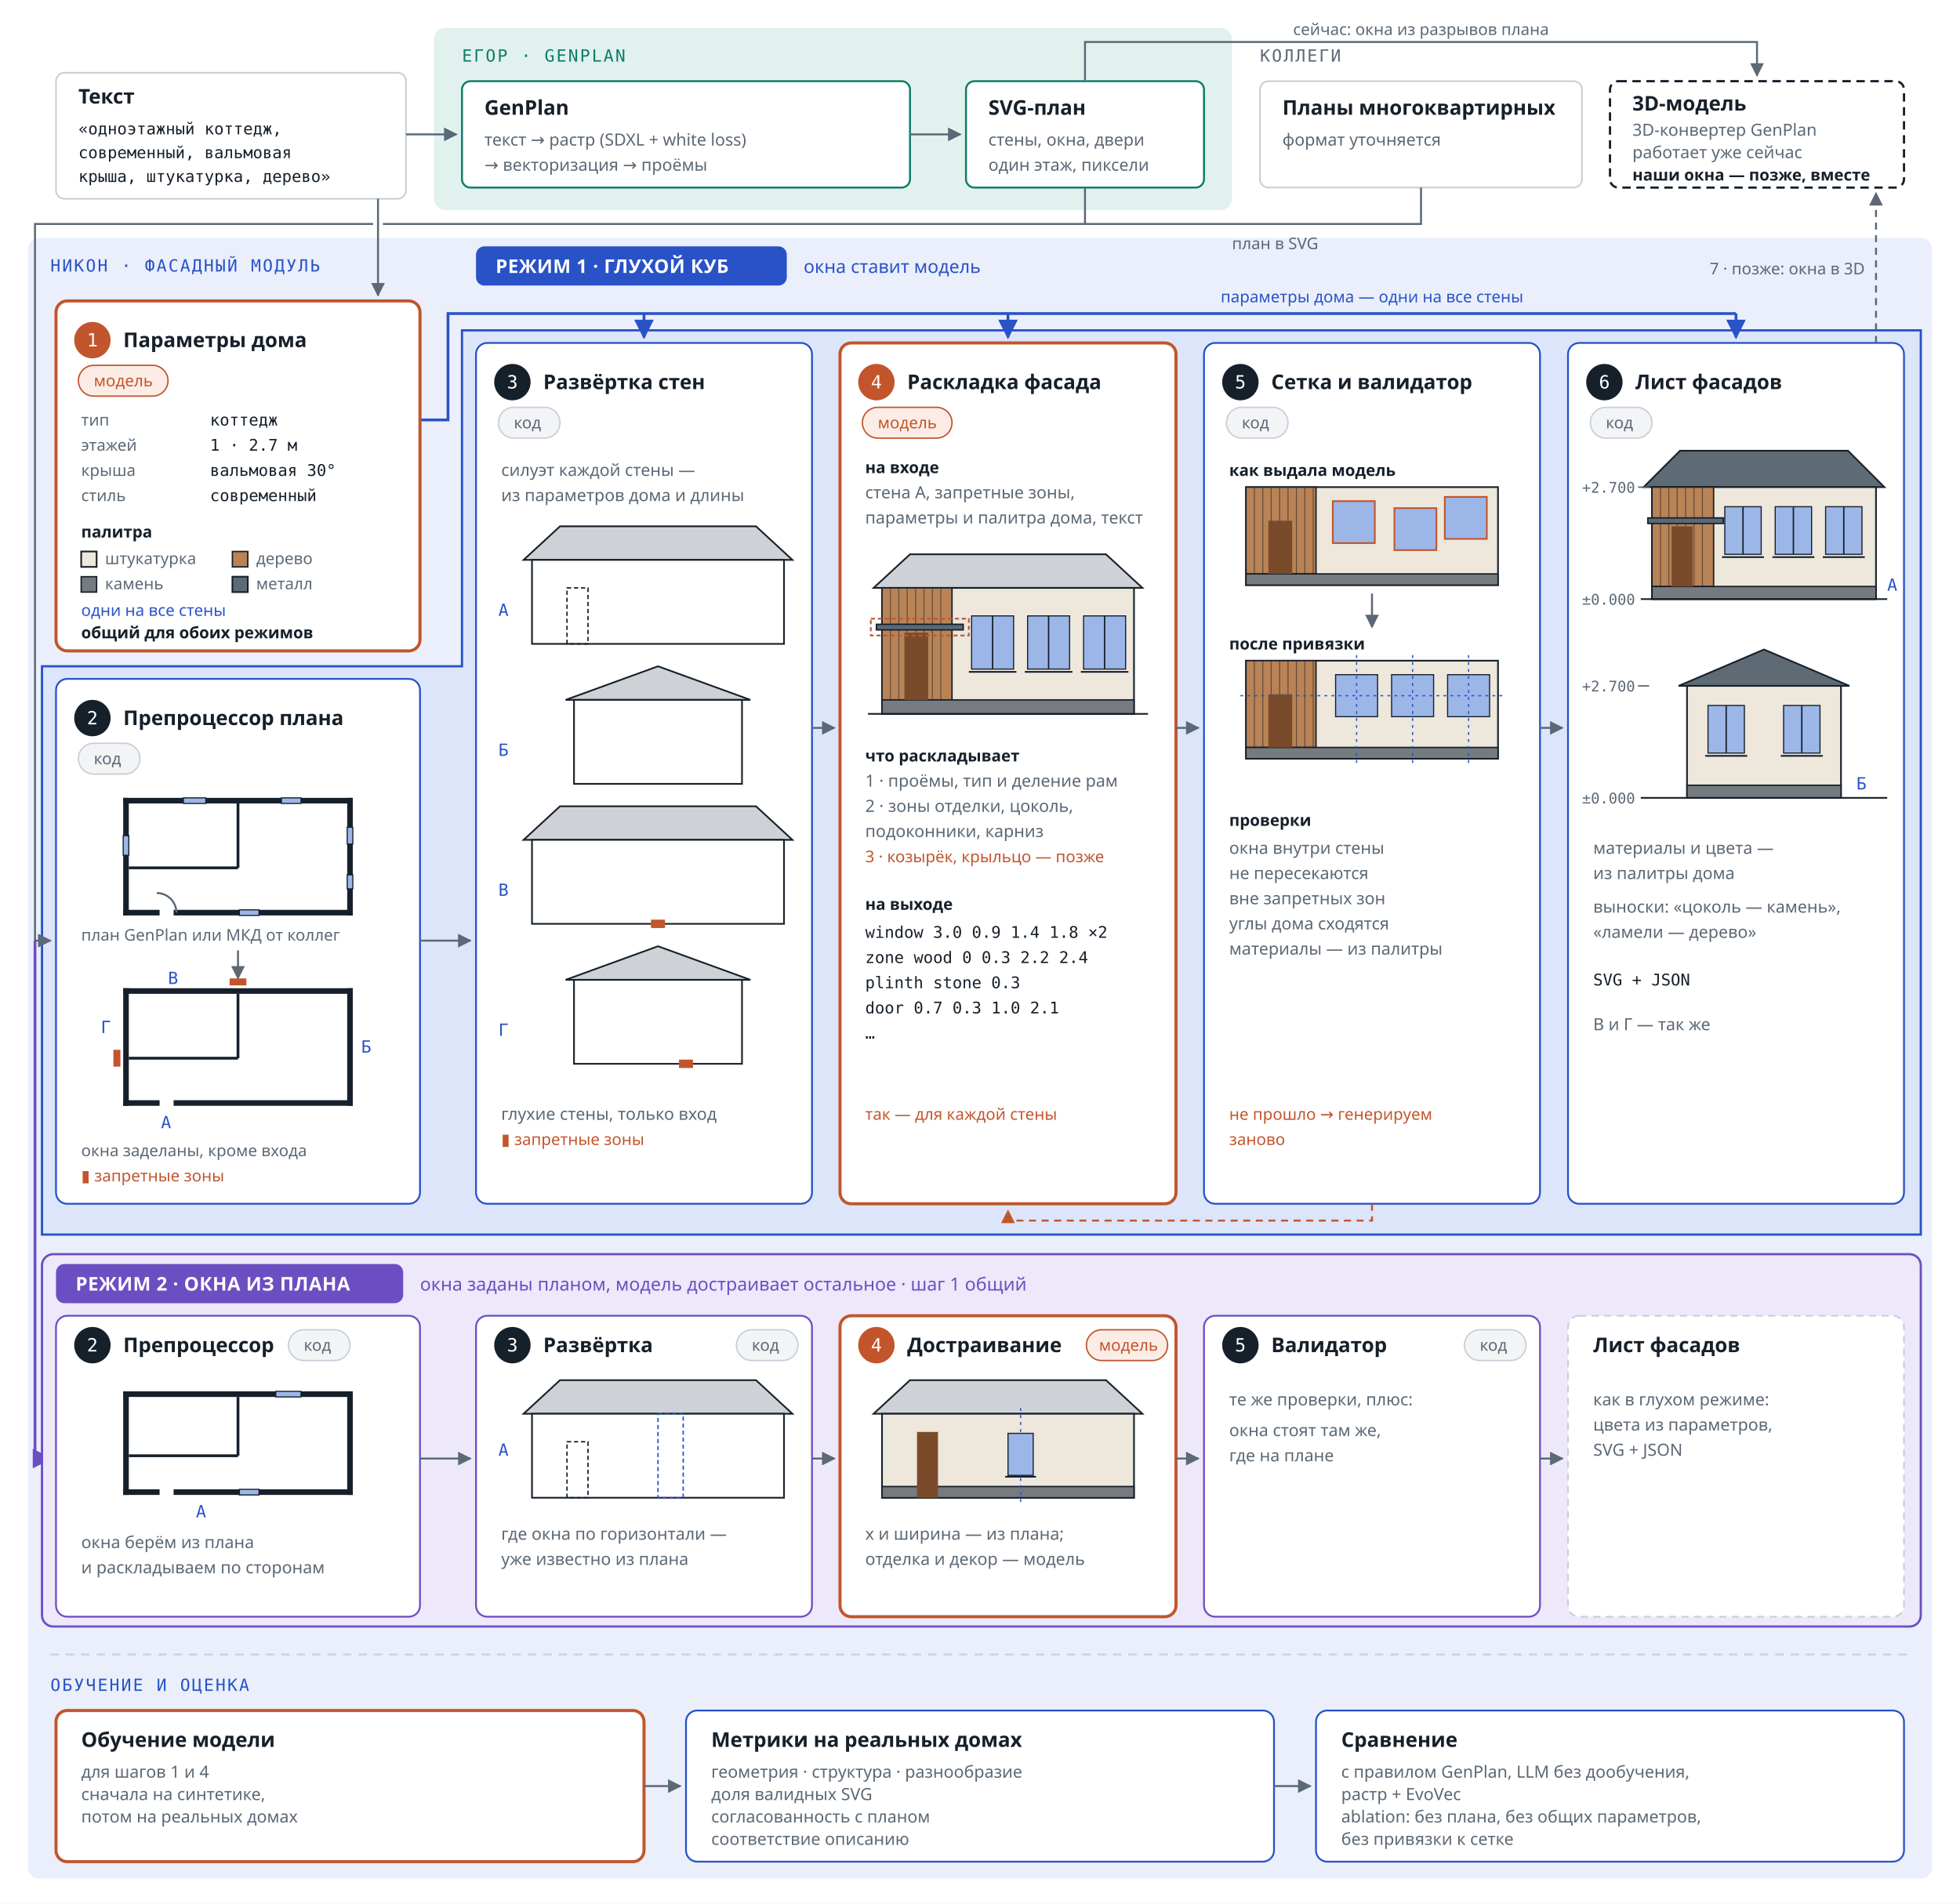
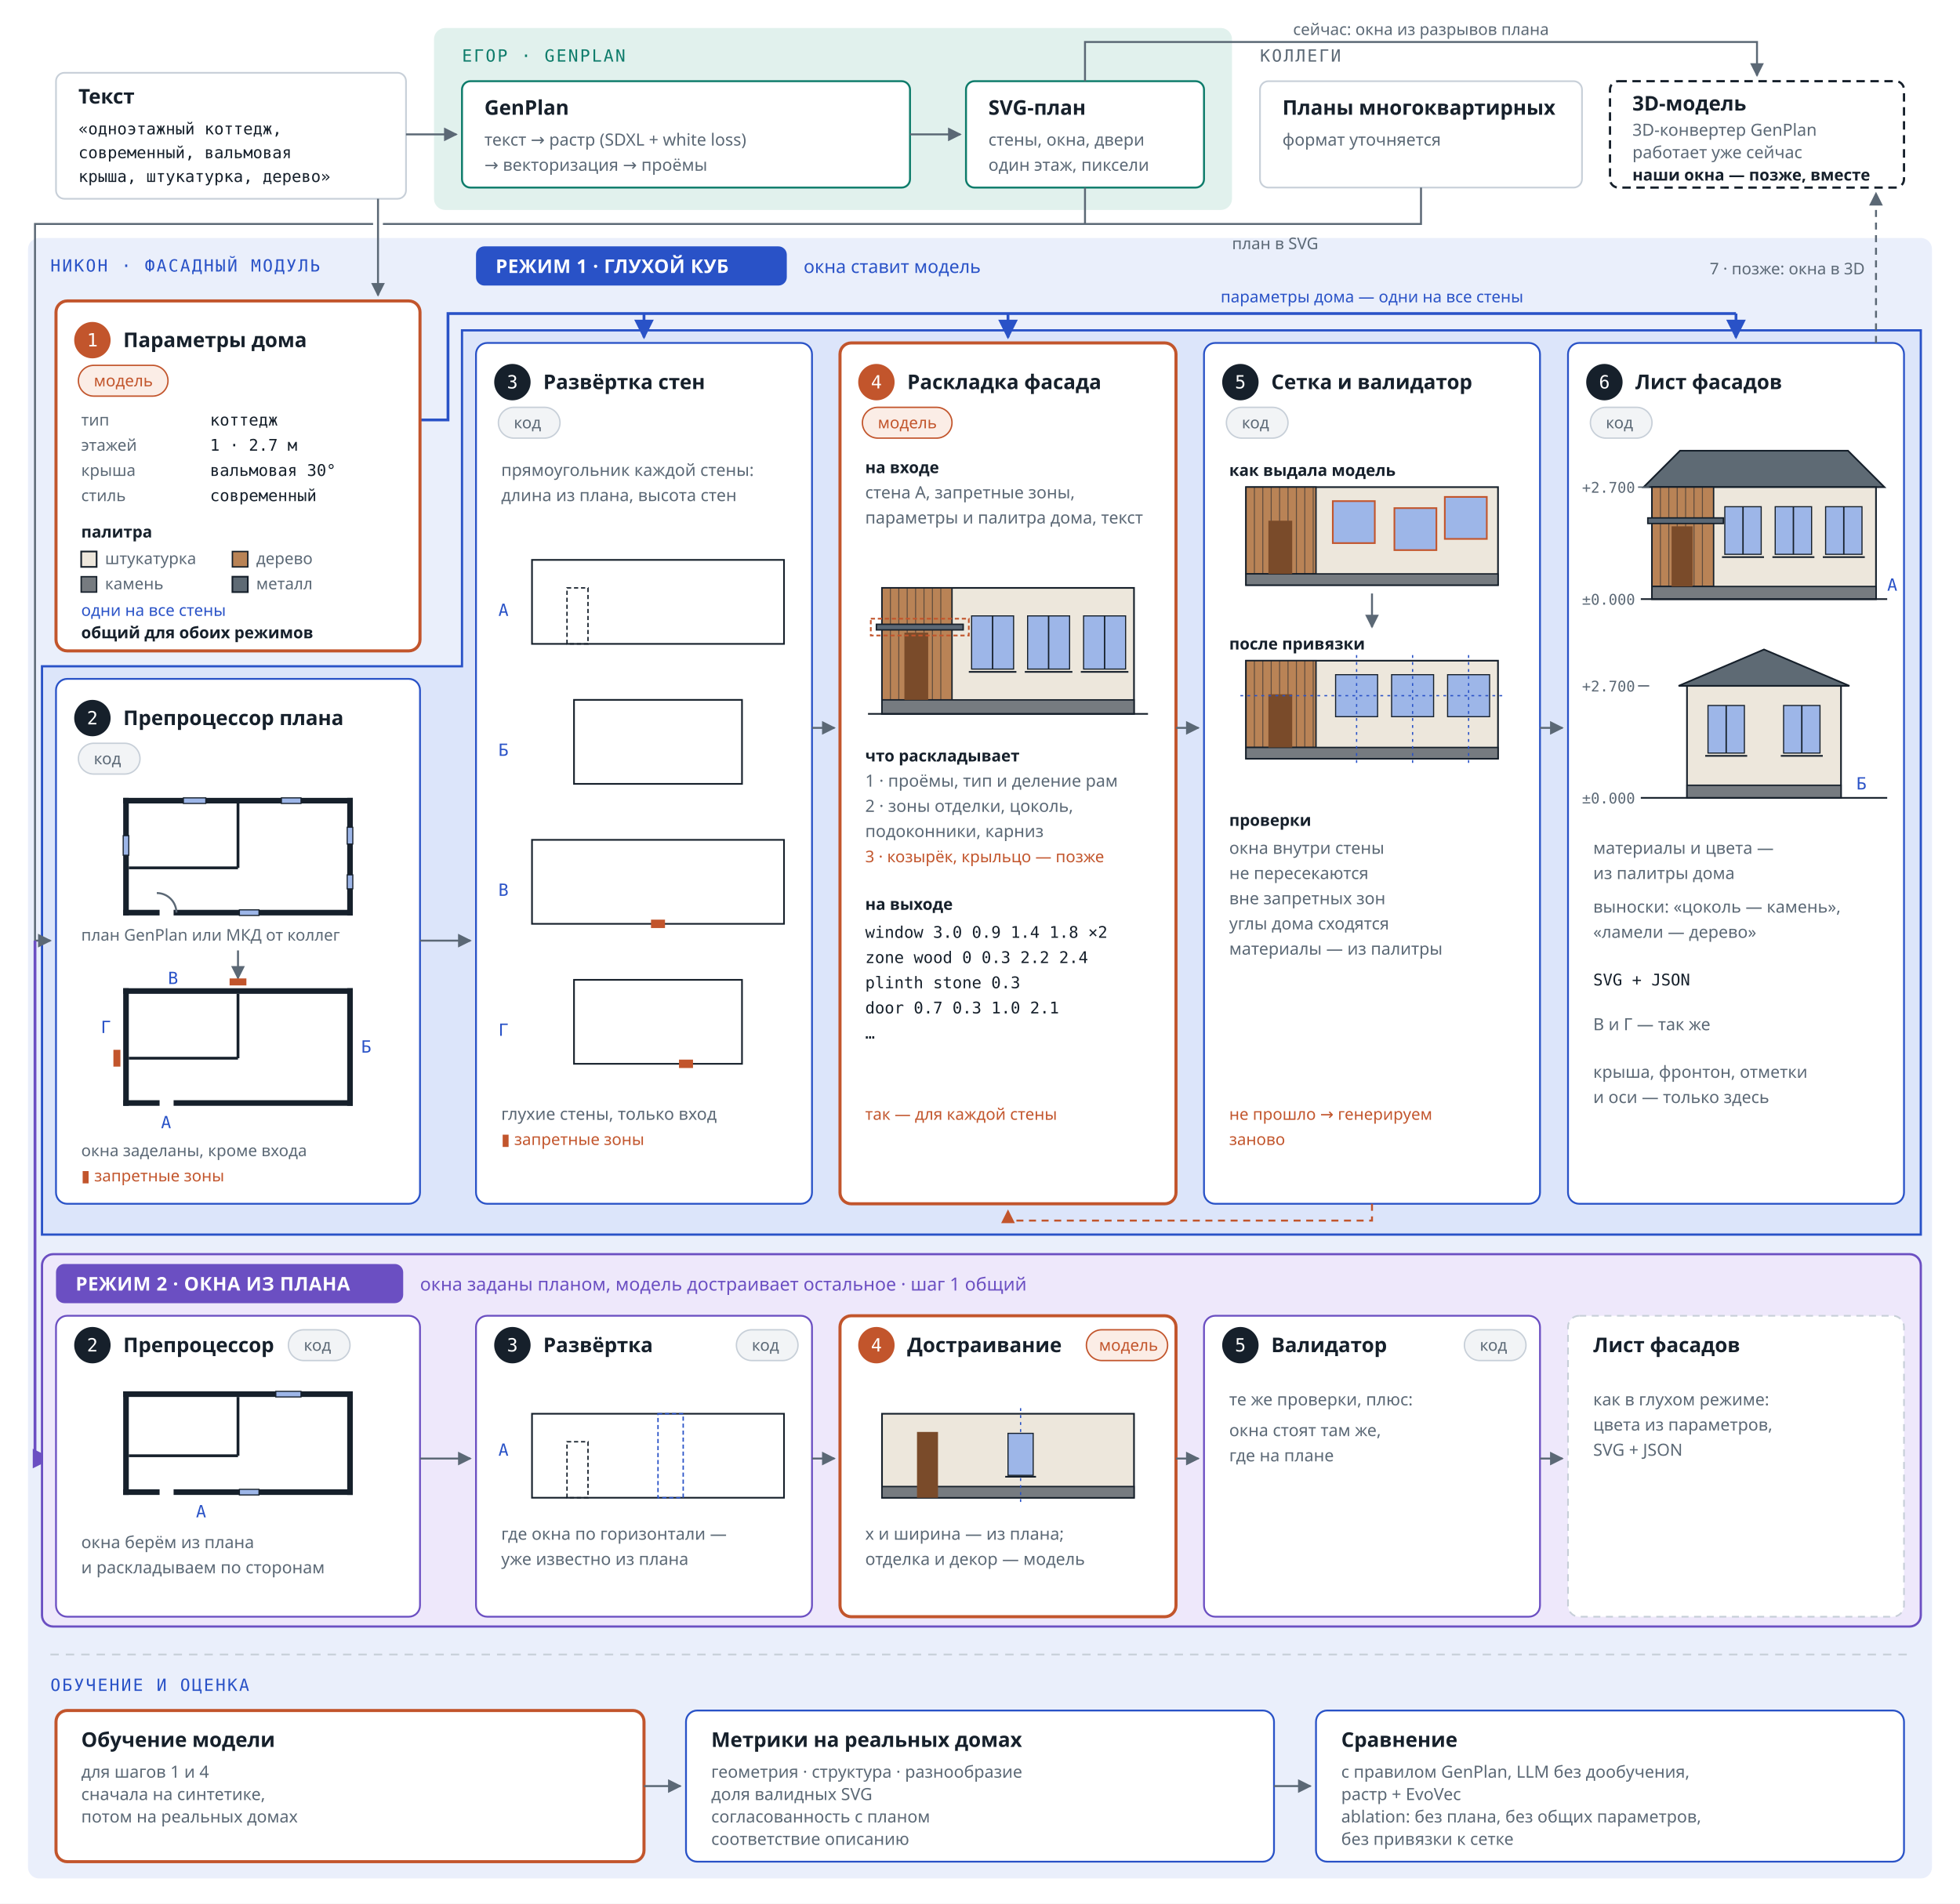
- <svg xmlns="http://www.w3.org/2000/svg" viewBox="0 0 1400 1360" width="2800" height="2720" role="img" aria-label="Фасадный модуль по шагам, модель на шагах 1 и 4, остальное код; модель раскладывает проёмы, зоны отделки и декор: 1 параметры дома из текста, 2 препроцессор плана GenPlan, 3 развёртка глухих стен, 4 модель ставит окна на каждую стену, 5 привязка к сетке и валидатор, 6 лист раскрашенных фасадов, 7 позже окна уходят в 3D-модель, которую делаем вместе с Егором">
+ <svg xmlns="http://www.w3.org/2000/svg" viewBox="0 0 1400 1360" width="2800" height="2720" role="img" aria-label="Фасадный модуль по шагам, модель на шагах 1 и 4, остальное код; модель раскладывает проёмы, зоны отделки и декор: 1 параметры дома из текста, 2 препроцессор плана GenPlan, 3 развёртка — прямоугольники стен без крыши, 4 модель ставит окна на каждую стену, 5 привязка к сетке и валидатор, 6 лист раскрашенных фасадов с крышей и отметками, 7 позже окна уходят в 3D-модель, которую делаем вместе с Егором">
  <rect width="1400" height="1360" fill="#FFFFFF" />
  <defs>
    <style>
  .lane-egor { fill: #E1F1ED; }
  .lane-mine { fill: #EAEFFB; }
  .box { fill: #FFFFFF; stroke: #C7CFD8; stroke-width: 1.2; }
  .box-egor { fill: #FFFFFF; stroke: #0E7C6B; stroke-width: 1.4; }
  .card { fill: #FFFFFF; stroke: #2952C7; stroke-width: 1.3; }
  .card-model { fill: #FFFFFF; stroke: #C2552C; stroke-width: 2.2; }
  .box-joint { fill: #FFFFFF; stroke: #16202B; stroke-width: 1.6; stroke-dasharray: 6 4; }
  .n-c { fill: #16202B; }
  .n-cm { fill: #C2552C; }
  .n-t { font-family: "IBM Plex Mono", ui-monospace, monospace; font-size: 13px; font-weight: 500; fill: #FFFFFF; }
  .pill { fill: #F2F4F6; stroke: #C7CFD8; stroke-width: 1; }
  .pill-m { fill: #FBEDE6; stroke: #C2552C; stroke-width: 1; }
  .pill-t { font-family: "Golos Text", system-ui, sans-serif; font-size: 11.5px; fill: #5B6875; }
  .pill-tm { font-family: "Golos Text", system-ui, sans-serif; font-size: 11.5px; fill: #C2552C; font-weight: 500; }
  .lane-t { font-family: "IBM Plex Mono", ui-monospace, monospace; font-size: 12px; font-weight: 500; letter-spacing: 0.1em; }
  .lt-egor { fill: #0E7C6B; }
  .lt-mine { fill: #2952C7; }
  .t { font-family: "Golos Text", system-ui, sans-serif; font-size: 14.5px; font-weight: 600; fill: #16202B; }
  .s { font-family: "Golos Text", system-ui, sans-serif; font-size: 12px; fill: #5B6875; }
  .m { font-family: "IBM Plex Mono", ui-monospace, monospace; font-size: 11.5px; fill: #16202B; }
  .lv { font-family: "IBM Plex Mono", ui-monospace, monospace; font-size: 10.5px; fill: #5B6875; }
  .lbl { font-family: "Golos Text", system-ui, sans-serif; font-size: 11.5px; fill: #5B6875; }
  .lbl-acc { fill: #2952C7; }
  .lbl-mod { fill: #C2552C; font-weight: 500; }
  .lbl-ink { fill: #16202B; font-weight: 600; }
  .side { font-family: "IBM Plex Mono", ui-monospace, monospace; font-size: 12px; font-weight: 500; fill: #2952C7; }
  .flow { fill: none; stroke: #5B6875; stroke-width: 1.4; }
  .flow-acc { fill: none; stroke: #2952C7; stroke-width: 2; }
  .flow-mod { fill: none; stroke: #C2552C; stroke-width: 1.4; stroke-dasharray: 5 4; }
  .flow-later { fill: none; stroke: #5B6875; stroke-width: 1.4; stroke-dasharray: 5 4; }
  .halo { fill: none; stroke: #FFFFFF; stroke-width: 7; }
  .head { fill: #5B6875; }
  .head-acc { fill: #2952C7; }
  .head-mod { fill: #C2552C; }
  .pw { stroke: #16202B; stroke-width: 4; stroke-linecap: square; }
  .pi { stroke: #16202B; stroke-width: 2; }
  .zone { fill: #C2552C; }
  .fw { fill: #FFFFFF; stroke: #16202B; stroke-width: 1.2; }
  .fr { fill: #5B6875; fill-opacity: 0.3; stroke: #16202B; stroke-width: 1.2; }
  .fg { fill: #9DB6E8; stroke: #16202B; stroke-width: 0.8; }
  .fg-off { fill: #9DB6E8; stroke: #C2552C; stroke-width: 1.2; }
  .fd { fill: #7A4B2A; }
  .fd-o { fill: none; stroke: #16202B; stroke-width: 1; stroke-dasharray: 3 2; }
  .cw { fill: #D08A6E; stroke: #16202B; stroke-width: 1.2; }
  .cr { fill: #5E6A74; stroke: #16202B; stroke-width: 1.2; }
  .floor { stroke: #2952C7; stroke-width: 1; stroke-dasharray: 3 3; }
  .axis { stroke: #2952C7; stroke-width: 0.9; stroke-dasharray: 2 3; }
  .ground { stroke: #16202B; stroke-width: 1.2; }
  .tick { stroke: #5B6875; stroke-width: 1; }
  .sill { stroke: #16202B; stroke-width: 1.2; }
  .zp { fill: #EDE7DC; stroke: #16202B; stroke-width: 1.2; }
  .zs { fill: #767B80; stroke: #16202B; stroke-width: 1; }
  .zl { fill: #B98356; stroke: #16202B; stroke-width: 1; }
  .lam { stroke: #16202B; stroke-width: 0.7; stroke-opacity: 0.55; }
  .mul { stroke: #16202B; stroke-width: 1; }
  .can { fill: #5B6875; stroke: #16202B; stroke-width: 1; }
  .ext { fill: none; stroke: #C2552C; stroke-width: 1.2; stroke-dasharray: 3 2; }
  .sw-i { stroke: #16202B; stroke-width: 0.8; }
  .mp1 { fill: #DCE5FA; stroke: #2952C7; stroke-width: 1.6; }
  .mp2 { fill: #EEE8FB; stroke: #6B4FC2; stroke-width: 1.6; }
  .tab1 { fill: #2952C7; }
  .tab2 { fill: #6B4FC2; }
  .tab-t { font-family: "Golos Text", system-ui, sans-serif; font-size: 13.5px; font-weight: 600; fill: #FFFFFF; letter-spacing: 0.02em; }
  .mode-s { font-family: "Golos Text", system-ui, sans-serif; font-size: 13px; font-weight: 500; }
  .ms1 { fill: #2952C7; }
  .ms2 { fill: #6B4FC2; }
  .card2 { fill: #FFFFFF; stroke: #6B4FC2; stroke-width: 1.3; }
  .flow-m2 { fill: none; stroke: #6B4FC2; stroke-width: 1.4; }
  .head-m2 { fill: #6B4FC2; }
</style>
    <marker id="ah" viewBox="0 0 10 10" refX="9" refY="5" markerWidth="7" markerHeight="7" orient="auto-start-reverse">
      <path d="M0,0 L10,5 L0,10 z" class="head" />
    </marker>
    <marker id="ah-acc" viewBox="0 0 10 10" refX="9" refY="5" markerWidth="7" markerHeight="7" orient="auto-start-reverse">
      <path d="M0,0 L10,5 L0,10 z" class="head-acc" />
    </marker>
    <marker id="ah-m2" viewBox="0 0 10 10" refX="9" refY="5" markerWidth="7" markerHeight="7" orient="auto-start-reverse">
      <path d="M0,0 L10,5 L0,10 z" class="head-m2" />
    </marker>
    <marker id="ah-mod" viewBox="0 0 10 10" refX="9" refY="5" markerWidth="7" markerHeight="7" orient="auto-start-reverse">
      <path d="M0,0 L10,5 L0,10 z" class="head-mod" />
    </marker>
  </defs>
  <rect class="lane-egor" x="310" y="20" width="570" height="130" rx="8" />
  <text class="lane-t lt-egor" x="330" y="44">ЕГОР · GENPLAN</text>
  <rect class="box" x="40" y="52" width="250" height="90" rx="6" />
  <text class="t" x="56" y="74">Текст</text>
  <text class="m" x="56" y="96">«одноэтажный коттедж,</text>
  <text class="m" x="56" y="113">современный, вальмовая</text>
  <text class="m" x="56" y="130">крыша, штукатурка, дерево»</text>
  <rect class="box-egor" x="330" y="58" width="320" height="76" rx="6" />
  <text class="t" x="346" y="82">GenPlan</text>
  <text class="s" x="346" y="104">текст → растр (SDXL + white loss)</text>
  <text class="s" x="346" y="122">→ векторизация → проёмы</text>
  <line class="flow" x1="290" y1="96" x2="326" y2="96" marker-end="url(#ah)" />
  <rect class="box-egor" x="690" y="58" width="170" height="76" rx="6" />
  <text class="t" x="706" y="82">SVG-план</text>
  <text class="s" x="706" y="104">стены, окна, двери</text>
  <text class="s" x="706" y="122">один этаж, пиксели</text>
  <line class="flow" x1="650" y1="96" x2="686" y2="96" marker-end="url(#ah)" />
  <rect class="box-joint" x="1150" y="58" width="210" height="76" rx="6" />
  <text class="t" x="1166" y="79">3D-модель</text>
  <text class="s" x="1166" y="97">3D-конвертер GenPlan</text>
  <text class="s" x="1166" y="113">работает уже сейчас</text>
  <text class="lbl lbl-ink" x="1166" y="129">наши окна — позже, вместе</text>
  <polyline class="flow" points="775,58 775,30 1255,30 1255,54" marker-end="url(#ah)" />
  <text class="lbl" x="1015" y="25" text-anchor="middle">сейчас: окна из разрывов плана</text>
  <text class="lane-t" x="900" y="44" style="fill: #5B6875">КОЛЛЕГИ</text>
  <rect class="box" x="900" y="58" width="230" height="76" rx="6" />
  <text class="t" x="916" y="82">Планы многоквартирных</text>
  <text class="s" x="916" y="104">формат уточняется</text>
  <rect class="lane-mine" x="20" y="170" width="1360" height="1172" rx="8" />
  <text class="lane-t lt-mine" x="36" y="194">НИКОН · ФАСАДНЫЙ МОДУЛЬ</text>
  <polygon class="mp1" points="30,476 330,476 330,236 1372,236 1372,882 30,882" />
  <rect class="tab1" x="340" y="176" width="222" height="28" rx="6" />
  <text class="tab-t" x="354" y="195">РЕЖИМ 1 · ГЛУХОЙ КУБ</text>
  <text class="mode-s ms1" x="574" y="195">окна ставит модель</text>
  <polyline class="flow" points="1015,134 1015,160 25,160 25,672 36,672" marker-end="url(#ah)" />
  <line class="flow" x1="775" y1="134" x2="775" y2="160" />
  <polyline class="flow-m2" points="25,672 25,1042 36,1042" marker-end="url(#ah-m2)" style="stroke-width: 2" />
  <text class="lbl" x="880" y="178">план в SVG</text>
  <line class="halo" x1="270" y1="153" x2="270" y2="167" />
  <line class="flow" x1="270" y1="142" x2="270" y2="211" marker-end="url(#ah)" />
  <polyline class="flow-acc" points="300,300 320,300 320,224 1240,224" />
  <line class="flow-acc" x1="460" y1="224" x2="460" y2="241" marker-end="url(#ah-acc)" />
  <line class="flow-acc" x1="720" y1="224" x2="720" y2="241" marker-end="url(#ah-acc)" />
  <line class="flow-acc" x1="1240" y1="224" x2="1240" y2="241" marker-end="url(#ah-acc)" />
  <text class="lbl lbl-acc" x="980" y="216" text-anchor="middle">параметры дома — одни на все стены</text>
  <rect class="card-model" x="40" y="215" width="260" height="250" rx="8" />
  <circle class="n-cm" cx="66" cy="243" r="13" />
  <text class="n-t" x="66" y="247.5" text-anchor="middle">1</text>
  <text class="t" x="88" y="248">Параметры дома</text>
  <rect class="pill-m" x="56" y="261" width="64" height="22" rx="11" />
  <text class="pill-tm" x="67" y="276">модель</text>
  <text class="lbl" x="58" y="304">тип</text>
  <text class="m" x="150" y="304">коттедж</text>
  <text class="lbl" x="58" y="322">этажей</text>
  <text class="m" x="150" y="322">1 · 2.7 м</text>
  <text class="lbl" x="58" y="340">крыша</text>
  <text class="m" x="150" y="340">вальмовая 30°</text>
  <text class="lbl" x="58" y="358">стиль</text>
  <text class="m" x="150" y="358">современный</text>
  <text class="lbl lbl-ink" x="58" y="384">палитра</text>
  <rect class="zp" x="58" y="394" width="11" height="11" />
  <text class="lbl" x="75" y="403">штукатурка</text>
  <rect class="zl" x="166" y="394" width="11" height="11" />
  <text class="lbl" x="183" y="403">дерево</text>
  <rect class="zs" x="58" y="412" width="11" height="11" />
  <text class="lbl" x="75" y="421">камень</text>
  <rect class="cr" x="166" y="412" width="11" height="11" />
  <text class="lbl" x="183" y="421">металл</text>
  <text class="lbl lbl-acc" x="58" y="440">одни на все стены</text>
  <text class="lbl lbl-ink" x="58" y="456">общий для обоих режимов</text>
  <rect class="card" x="40" y="485" width="260" height="375" rx="8" />
  <circle class="n-c" cx="66" cy="513" r="13" />
  <text class="n-t" x="66" y="517.5" text-anchor="middle">2</text>
  <text class="t" x="88" y="518">Препроцессор плана</text>
  <rect class="pill" x="56" y="531" width="44" height="22" rx="11" />
  <text class="pill-t" x="67" y="546">код</text>
  <line class="pw" x1="90" y1="572" x2="130" y2="572" />
  <line class="pw" x1="148" y1="572" x2="200" y2="572" />
  <line class="pw" x1="216" y1="572" x2="250" y2="572" />
  <line class="pw" x1="90" y1="652" x2="112" y2="652" />
  <line class="pw" x1="126" y1="652" x2="170" y2="652" />
  <line class="pw" x1="186" y1="652" x2="250" y2="652" />
  <line class="pw" x1="90" y1="572" x2="90" y2="596" />
  <line class="pw" x1="90" y1="612" x2="90" y2="652" />
  <line class="pw" x1="250" y1="572" x2="250" y2="590" />
  <line class="pw" x1="250" y1="604" x2="250" y2="624" />
  <line class="pw" x1="250" y1="636" x2="250" y2="652" />
  <line class="pi" x1="170" y1="574" x2="170" y2="620" />
  <line class="pi" x1="92" y1="620" x2="170" y2="620" />
  <rect class="fg" x="131" y="570" width="16" height="4" />
  <rect class="fg" x="201" y="570" width="14" height="4" />
  <rect class="fg" x="171" y="650" width="14" height="4" />
  <rect class="fg" x="88" y="597" width="4" height="14" />
  <rect class="fg" x="248" y="591" width="4" height="12" />
  <rect class="fg" x="248" y="625" width="4" height="10" />
  <path class="flow" d="M126,652 A14,14 0 0 0 112,638" />
  <text class="lbl" x="58" y="672">план GenPlan или МКД от коллег</text>
  <line class="flow" x1="170" y1="679" x2="170" y2="699" marker-end="url(#ah)" />
  <line class="pw" x1="90" y1="708" x2="250" y2="708" />
  <line class="pw" x1="90" y1="788" x2="112" y2="788" />
  <line class="pw" x1="126" y1="788" x2="250" y2="788" />
  <line class="pw" x1="90" y1="708" x2="90" y2="788" />
  <line class="pw" x1="250" y1="708" x2="250" y2="788" />
  <line class="pi" x1="170" y1="710" x2="170" y2="756" />
  <line class="pi" x1="92" y1="756" x2="170" y2="756" />
  <rect class="zone" x="164" y="699" width="12" height="5" />
  <rect class="zone" x="81" y="750" width="5" height="12" />
  <text class="side" x="120" y="703">В</text>
  <text class="side" x="115" y="806">А</text>
  <text class="side" x="72" y="738">Г</text>
  <text class="side" x="258" y="752">Б</text>
  <text class="lbl" x="58" y="826">окна заделаны, кроме входа</text>
  <text class="lbl lbl-mod" x="58" y="844">▮ запретные зоны</text>
  <rect class="card" x="340" y="245" width="240" height="615" rx="8" />
  <circle class="n-c" cx="366" cy="273" r="13" />
  <text class="n-t" x="366" y="277.5" text-anchor="middle">3</text>
  <text class="t" x="388" y="278">Развёртка стен</text>
  <rect class="pill" x="356" y="291" width="44" height="22" rx="11" />
  <text class="pill-t" x="367" y="306">код</text>
-   <text class="s" x="358" y="340">силуэт каждой стены —</text>
-   <text class="s" x="358" y="358">из параметров дома и длины</text>
+   <text class="s" x="358" y="340">прямоугольник каждой стены:</text>
+   <text class="s" x="358" y="358">длина из плана, высота стен</text>
  <text class="side" x="356" y="440">А</text>
-   <polygon class="fr" points="374,400 566,400 540,376 400,376" />
  <rect class="fw" x="380" y="400" width="180" height="60" />
  <rect class="fd-o" x="405" y="420" width="15" height="40" />
  <text class="side" x="356" y="540">Б</text>
-   <polygon class="fr" points="404,500 536,500 470,476" />
  <rect class="fw" x="410" y="500" width="120" height="60" />
  <text class="side" x="356" y="640">В</text>
-   <polygon class="fr" points="374,600 566,600 540,576 400,576" />
  <rect class="fw" x="380" y="600" width="180" height="60" />
  <rect class="zone" x="465" y="657" width="10" height="6" />
  <text class="side" x="356" y="740">Г</text>
-   <polygon class="fr" points="404,700 536,700 470,676" />
  <rect class="fw" x="410" y="700" width="120" height="60" />
  <rect class="zone" x="485" y="757" width="10" height="6" />
  <text class="s" x="358" y="800">глухие стены, только вход</text>
  <text class="lbl lbl-mod" x="358" y="818">▮ запретные зоны</text>
  <rect class="card-model" x="600" y="245" width="240" height="615" rx="8" />
  <circle class="n-cm" cx="626" cy="273" r="13" />
  <text class="n-t" x="626" y="277.5" text-anchor="middle">4</text>
  <text class="t" x="648" y="278">Раскладка фасада</text>
  <rect class="pill-m" x="616" y="291" width="64" height="22" rx="11" />
  <text class="pill-tm" x="627" y="306">модель</text>
  <text class="lbl lbl-ink" x="618" y="338">на входе</text>
  <text class="s" x="618" y="356">стена А, запретные зоны,</text>
  <text class="s" x="618" y="374">параметры и палитра дома, текст</text>
-   <polygon class="fr" points="624,420 816,420 790,396 650,396" />
  <rect class="zp" x="630" y="420" width="180" height="90" />
  <rect class="zl" x="630" y="420" width="50" height="80" />
  <line class="lam" x1="636" y1="420" x2="636" y2="500" />
  <line class="lam" x1="642" y1="420" x2="642" y2="500" />
  <line class="lam" x1="648" y1="420" x2="648" y2="500" />
  <line class="lam" x1="654" y1="420" x2="654" y2="500" />
  <line class="lam" x1="660" y1="420" x2="660" y2="500" />
  <line class="lam" x1="666" y1="420" x2="666" y2="500" />
  <line class="lam" x1="672" y1="420" x2="672" y2="500" />
  <rect class="zs" x="630" y="500" width="180" height="10" />
  <rect class="fd" x="646" y="452" width="17" height="48" />
  <rect class="can" x="626" y="446" width="62" height="4" />
  <rect class="ext" x="622" y="442" width="70" height="12" />
  <rect class="fg" x="694" y="440" width="30" height="38" />
  <line class="mul" x1="709" y1="440" x2="709" y2="478" />
  <line class="sill" x1="692" y1="480" x2="726" y2="480" />
  <rect class="fg" x="734" y="440" width="30" height="38" />
  <line class="mul" x1="749" y1="440" x2="749" y2="478" />
  <line class="sill" x1="732" y1="480" x2="766" y2="480" />
  <rect class="fg" x="774" y="440" width="30" height="38" />
  <line class="mul" x1="789" y1="440" x2="789" y2="478" />
  <line class="sill" x1="772" y1="480" x2="806" y2="480" />
  <line class="ground" x1="620" y1="510" x2="820" y2="510" />
  <text class="lbl lbl-ink" x="618" y="544">что раскладывает</text>
  <text class="s" x="618" y="562">1 · проёмы, тип и деление рам</text>
  <text class="s" x="618" y="580">2 · зоны отделки, цоколь,</text>
  <text class="s" x="618" y="598">    подоконники, карниз</text>
  <text class="lbl lbl-mod" x="618" y="616">3 · козырёк, крыльцо — позже</text>
  <text class="lbl lbl-ink" x="618" y="650">на выходе</text>
  <text class="m" x="618" y="670">window 3.0 0.9 1.4 1.8 ×2</text>
  <text class="m" x="618" y="688">zone   wood 0 0.3 2.2 2.4</text>
  <text class="m" x="618" y="706">plinth stone 0.3</text>
  <text class="m" x="618" y="724">door   0.7 0.3 1.0 2.1</text>
  <text class="m" x="618" y="742">…</text>
  <text class="lbl lbl-mod" x="618" y="800">так — для каждой стены</text>
  <rect class="card" x="860" y="245" width="240" height="615" rx="8" />
  <circle class="n-c" cx="886" cy="273" r="13" />
  <text class="n-t" x="886" y="277.5" text-anchor="middle">5</text>
  <text class="t" x="908" y="278">Сетка и валидатор</text>
  <rect class="pill" x="876" y="291" width="44" height="22" rx="11" />
  <text class="pill-t" x="887" y="306">код</text>
  <text class="lbl lbl-ink" x="878" y="340">как выдала модель</text>
  <rect class="zp" x="890" y="348" width="180" height="70" />
  <rect class="zl" x="890" y="348" width="50" height="62" />
  <line class="lam" x1="896" y1="348" x2="896" y2="410" />
  <line class="lam" x1="902" y1="348" x2="902" y2="410" />
  <line class="lam" x1="908" y1="348" x2="908" y2="410" />
  <line class="lam" x1="914" y1="348" x2="914" y2="410" />
  <line class="lam" x1="920" y1="348" x2="920" y2="410" />
  <line class="lam" x1="926" y1="348" x2="926" y2="410" />
  <line class="lam" x1="932" y1="348" x2="932" y2="410" />
  <line class="lam" x1="938" y1="348" x2="938" y2="410" />
  <rect class="zs" x="890" y="410" width="180" height="8" />
  <rect class="fd" x="906" y="372" width="17" height="38" />
  <rect class="fg-off" x="952" y="358" width="30" height="30" />
  <rect class="fg-off" x="996" y="363" width="30" height="30" />
  <rect class="fg-off" x="1032" y="355" width="30" height="30" />
  <line class="flow" x1="980" y1="424" x2="980" y2="448" marker-end="url(#ah)" />
  <text class="lbl lbl-ink" x="878" y="464">после привязки</text>
  <rect class="zp" x="890" y="472" width="180" height="70" />
  <rect class="zl" x="890" y="472" width="50" height="62" />
  <line class="lam" x1="896" y1="472" x2="896" y2="534" />
  <line class="lam" x1="902" y1="472" x2="902" y2="534" />
  <line class="lam" x1="908" y1="472" x2="908" y2="534" />
  <line class="lam" x1="914" y1="472" x2="914" y2="534" />
  <line class="lam" x1="920" y1="472" x2="920" y2="534" />
  <line class="lam" x1="926" y1="472" x2="926" y2="534" />
  <line class="lam" x1="932" y1="472" x2="932" y2="534" />
  <line class="lam" x1="938" y1="472" x2="938" y2="534" />
  <rect class="zs" x="890" y="534" width="180" height="8" />
  <rect class="fd" x="906" y="496" width="17" height="38" />
  <rect class="fg" x="954" y="482" width="30" height="30" />
  <rect class="fg" x="994" y="482" width="30" height="30" />
  <rect class="fg" x="1034" y="482" width="30" height="30" />
  <line class="axis" x1="969" y1="468" x2="969" y2="546" />
  <line class="axis" x1="1009" y1="468" x2="1009" y2="546" />
  <line class="axis" x1="1049" y1="468" x2="1049" y2="546" />
  <line class="axis" x1="886" y1="497" x2="1074" y2="497" />
  <text class="lbl lbl-ink" x="878" y="590">проверки</text>
  <text class="s" x="878" y="610">окна внутри стены</text>
  <text class="s" x="878" y="628">не пересекаются</text>
  <text class="s" x="878" y="646">вне запретных зон</text>
  <text class="s" x="878" y="664">углы дома сходятся</text>
  <text class="s" x="878" y="682">материалы — из палитры</text>
  <text class="lbl lbl-mod" x="878" y="800">не прошло → генерируем</text>
  <text class="lbl lbl-mod" x="878" y="818">заново</text>
  <polyline class="flow-mod" points="980,860 980,872 720,872 720,865" marker-end="url(#ah-mod)" />
  <rect class="card" x="1120" y="245" width="240" height="615" rx="8" />
  <circle class="n-c" cx="1146" cy="273" r="13" />
  <text class="n-t" x="1146" y="277.5" text-anchor="middle">6</text>
  <text class="t" x="1168" y="278">Лист фасадов</text>
  <rect class="pill" x="1136" y="291" width="44" height="22" rx="11" />
  <text class="pill-t" x="1147" y="306">код</text>
  <polygon class="cr" points="1174,348 1346,348 1320,322 1200,322" />
  <rect class="zp" x="1180" y="348" width="160" height="80" />
  <rect class="zl" x="1180" y="348" width="44" height="71" />
  <line class="lam" x1="1186" y1="348" x2="1186" y2="419" />
  <line class="lam" x1="1192" y1="348" x2="1192" y2="419" />
  <line class="lam" x1="1198" y1="348" x2="1198" y2="419" />
  <line class="lam" x1="1204" y1="348" x2="1204" y2="419" />
  <line class="lam" x1="1210" y1="348" x2="1210" y2="419" />
  <line class="lam" x1="1216" y1="348" x2="1216" y2="419" />
  <rect class="zs" x="1180" y="419" width="160" height="9" />
  <rect class="fd" x="1194" y="376" width="15" height="43" />
  <rect class="can" x="1177" y="370" width="54" height="4" />
  <rect class="fg" x="1232" y="362" width="26" height="34" />
  <line class="mul" x1="1245" y1="362" x2="1245" y2="396" />
  <line class="sill" x1="1230" y1="398" x2="1260" y2="398" />
  <rect class="fg" x="1268" y="362" width="26" height="34" />
  <line class="mul" x1="1281" y1="362" x2="1281" y2="396" />
  <line class="sill" x1="1266" y1="398" x2="1296" y2="398" />
  <rect class="fg" x="1304" y="362" width="26" height="34" />
  <line class="mul" x1="1317" y1="362" x2="1317" y2="396" />
  <line class="sill" x1="1302" y1="398" x2="1332" y2="398" />
  <line class="ground" x1="1172" y1="428" x2="1348" y2="428" />
  <line class="tick" x1="1170" y1="348" x2="1178" y2="348" />
  <text class="lv" x="1130" y="352">+2.700</text>
  <text class="lv" x="1130" y="432">±0.000</text>
  <text class="side" x="1348" y="422">А</text>
  <polygon class="cr" points="1199,490 1321,490 1260,464" />
  <rect class="zp" x="1205" y="490" width="110" height="80" />
  <rect class="zs" x="1205" y="561" width="110" height="9" />
  <rect class="fg" x="1220" y="504" width="26" height="34" />
  <line class="mul" x1="1233" y1="504" x2="1233" y2="538" />
  <line class="sill" x1="1218" y1="540" x2="1248" y2="540" />
  <rect class="fg" x="1274" y="504" width="26" height="34" />
  <line class="mul" x1="1287" y1="504" x2="1287" y2="538" />
  <line class="sill" x1="1272" y1="540" x2="1302" y2="540" />
  <line class="ground" x1="1172" y1="570" x2="1348" y2="570" />
  <line class="tick" x1="1170" y1="490" x2="1178" y2="490" />
  <text class="lv" x="1130" y="494">+2.700</text>
  <text class="lv" x="1130" y="574">±0.000</text>
  <text class="side" x="1326" y="564">Б</text>
  <text class="s" x="1138" y="610">материалы и цвета —</text>
  <text class="s" x="1138" y="628">из палитры дома</text>
  <text class="s" x="1138" y="652">выноски: «цоколь — камень»,</text>
  <text class="s" x="1138" y="670">«ламели — дерево»</text>
  <text class="m" x="1138" y="704">SVG + JSON</text>
  <text class="s" x="1138" y="736">В и Г — так же</text>
+   <text class="s" x="1138" y="770">крыша, фронтон, отметки</text>
+   <text class="s" x="1138" y="788">и оси — только здесь</text>
  <line class="flow" x1="300" y1="672" x2="336" y2="672" marker-end="url(#ah)" />
  <line class="flow" x1="580" y1="520" x2="596" y2="520" marker-end="url(#ah)" />
  <line class="flow" x1="840" y1="520" x2="856" y2="520" marker-end="url(#ah)" />
  <line class="flow" x1="1100" y1="520" x2="1116" y2="520" marker-end="url(#ah)" />
  <line class="flow-later" x1="1340" y1="245" x2="1340" y2="138" marker-end="url(#ah)" />
  <text class="lbl" x="1332" y="196" text-anchor="end">7 · позже: окна в 3D</text>
  <rect class="mp2" x="30" y="896" width="1342" height="266" rx="8" />
  <rect class="tab2" x="40" y="903" width="248" height="28" rx="6" />
  <text class="tab-t" x="54" y="922">РЕЖИМ 2 · ОКНА ИЗ ПЛАНА</text>
  <text class="mode-s ms2" x="300" y="922">окна заданы планом, модель достраивает остальное · шаг 1 общий</text>
  <rect class="card2" x="40" y="940" width="260" height="215" rx="8" />
  <circle class="n-c" cx="66" cy="961" r="13" />
  <text class="n-t" x="66" y="965.5" text-anchor="middle">2</text>
  <text class="t" x="88" y="966">Препроцессор</text>
  <rect class="pill" x="206" y="950" width="44" height="22" rx="11" />
  <text class="pill-t" x="217" y="965">код</text>
  <line class="pw" x1="90" y1="996" x2="196" y2="996" />
  <line class="pw" x1="216" y1="996" x2="250" y2="996" />
  <line class="pw" x1="90" y1="1066" x2="112" y2="1066" />
  <line class="pw" x1="126" y1="1066" x2="170" y2="1066" />
  <line class="pw" x1="186" y1="1066" x2="250" y2="1066" />
  <line class="pw" x1="90" y1="996" x2="90" y2="1066" />
  <line class="pw" x1="250" y1="996" x2="250" y2="1066" />
  <line class="pi" x1="170" y1="998" x2="170" y2="1040" />
  <line class="pi" x1="92" y1="1040" x2="170" y2="1040" />
  <rect class="fg" x="197" y="994" width="18" height="4" />
  <rect class="fg" x="171" y="1064" width="14" height="4" />
  <text class="side" x="140" y="1084">А</text>
  <text class="s" x="58" y="1106">окна берём из плана</text>
  <text class="s" x="58" y="1124">и раскладываем по сторонам</text>
  <line class="flow" x1="300" y1="1042" x2="336" y2="1042" marker-end="url(#ah)" />
  <rect class="card2" x="340" y="940" width="240" height="215" rx="8" />
  <circle class="n-c" cx="366" cy="961" r="13" />
  <text class="n-t" x="366" y="965.5" text-anchor="middle">3</text>
  <text class="t" x="388" y="966">Развёртка</text>
  <rect class="pill" x="526" y="950" width="44" height="22" rx="11" />
  <text class="pill-t" x="537" y="965">код</text>
  <text class="side" x="356" y="1040">А</text>
-   <polygon class="fr" points="374,1010 566,1010 540,986 400,986" />
  <rect class="fw" x="380" y="1010" width="180" height="60" />
  <rect class="fd-o" x="405" y="1030" width="15" height="40" />
  <rect class="fd-o" x="470" y="1010" width="18" height="60" style="stroke: #2952C7" />
  <text class="s" x="358" y="1100">где окна по горизонтали —</text>
  <text class="s" x="358" y="1118">уже известно из плана</text>
  <line class="flow" x1="580" y1="1042" x2="596" y2="1042" marker-end="url(#ah)" />
  <rect class="card-model" x="600" y="940" width="240" height="215" rx="8" />
  <circle class="n-cm" cx="626" cy="961" r="13" />
  <text class="n-t" x="626" y="965.5" text-anchor="middle">4</text>
  <text class="t" x="648" y="966">Достраивание</text>
  <rect class="pill-m" x="776" y="950" width="58" height="22" rx="11" />
  <text class="pill-tm" x="785" y="965">модель</text>
-   <polygon class="fr" points="624,1010 816,1010 790,986 650,986" />
  <rect class="zp" x="630" y="1010" width="180" height="60" />
  <rect class="zs" x="630" y="1062" width="180" height="8" />
  <line class="axis" x1="729" y1="1006" x2="729" y2="1074" />
  <rect class="fg" x="720" y="1024" width="18" height="30" />
  <line class="sill" x1="718" y1="1055" x2="740" y2="1055" />
  <rect class="fd" x="655" y="1023" width="15" height="47" />
  <text class="s" x="618" y="1100">x и ширина — из плана;</text>
  <text class="s" x="618" y="1118">отделка и декор — модель</text>
  <line class="flow" x1="840" y1="1042" x2="856" y2="1042" marker-end="url(#ah)" />
  <rect class="card2" x="860" y="940" width="240" height="215" rx="8" />
  <circle class="n-c" cx="886" cy="961" r="13" />
  <text class="n-t" x="886" y="965.5" text-anchor="middle">5</text>
  <text class="t" x="908" y="966">Валидатор</text>
  <rect class="pill" x="1046" y="950" width="44" height="22" rx="11" />
  <text class="pill-t" x="1057" y="965">код</text>
  <text class="s" x="878" y="1004">те же проверки, плюс:</text>
  <text class="s" x="878" y="1026">окна стоят там же,</text>
  <text class="s" x="878" y="1044">где на плане</text>
  <line class="flow" x1="1100" y1="1042" x2="1116" y2="1042" marker-end="url(#ah)" />
  <rect class="box" x="1120" y="940" width="240" height="215" rx="8" style="stroke-dasharray: 5 4" />
  <text class="t" x="1138" y="966">Лист фасадов</text>
  <text class="s" x="1138" y="1004">как в глухом режиме:</text>
  <text class="s" x="1138" y="1022">цвета из параметров,</text>
  <text class="s" x="1138" y="1040">SVG + JSON</text>
  <line x1="36" y1="1182" x2="1364" y2="1182" style="stroke: #C7CFD8; stroke-width: 1.2; stroke-dasharray: 6 5" />
  <text class="lane-t lt-mine" x="36" y="1208">ОБУЧЕНИЕ И ОЦЕНКА</text>
  <rect class="card-model" x="40" y="1222" width="420" height="108" rx="8" />
  <text class="t" x="58" y="1248">Обучение модели</text>
  <text class="s" x="58" y="1270">для шагов 1 и 4</text>
  <text class="s" x="58" y="1286">сначала на синтетике,</text>
  <text class="s" x="58" y="1302">потом на реальных домах</text>
  <line class="flow" x1="460" y1="1276" x2="486" y2="1276" marker-end="url(#ah)" />
  <rect class="card" x="490" y="1222" width="420" height="108" rx="8" />
  <text class="t" x="508" y="1248">Метрики на реальных домах</text>
  <text class="s" x="508" y="1270">геометрия · структура · разнообразие</text>
  <text class="s" x="508" y="1286">доля валидных SVG</text>
  <text class="s" x="508" y="1302">согласованность с планом</text>
  <text class="s" x="508" y="1318">соответствие описанию</text>
  <line class="flow" x1="910" y1="1276" x2="936" y2="1276" marker-end="url(#ah)" />
  <rect class="card" x="940" y="1222" width="420" height="108" rx="8" />
  <text class="t" x="958" y="1248">Сравнение</text>
  <text class="s" x="958" y="1270">с правилом GenPlan, LLM без дообучения,</text>
  <text class="s" x="958" y="1286">растр + EvoVec</text>
  <text class="s" x="958" y="1302">ablation: без плана, без общих параметров,</text>
  <text class="s" x="958" y="1318">без привязки к сетке</text>
</svg>
